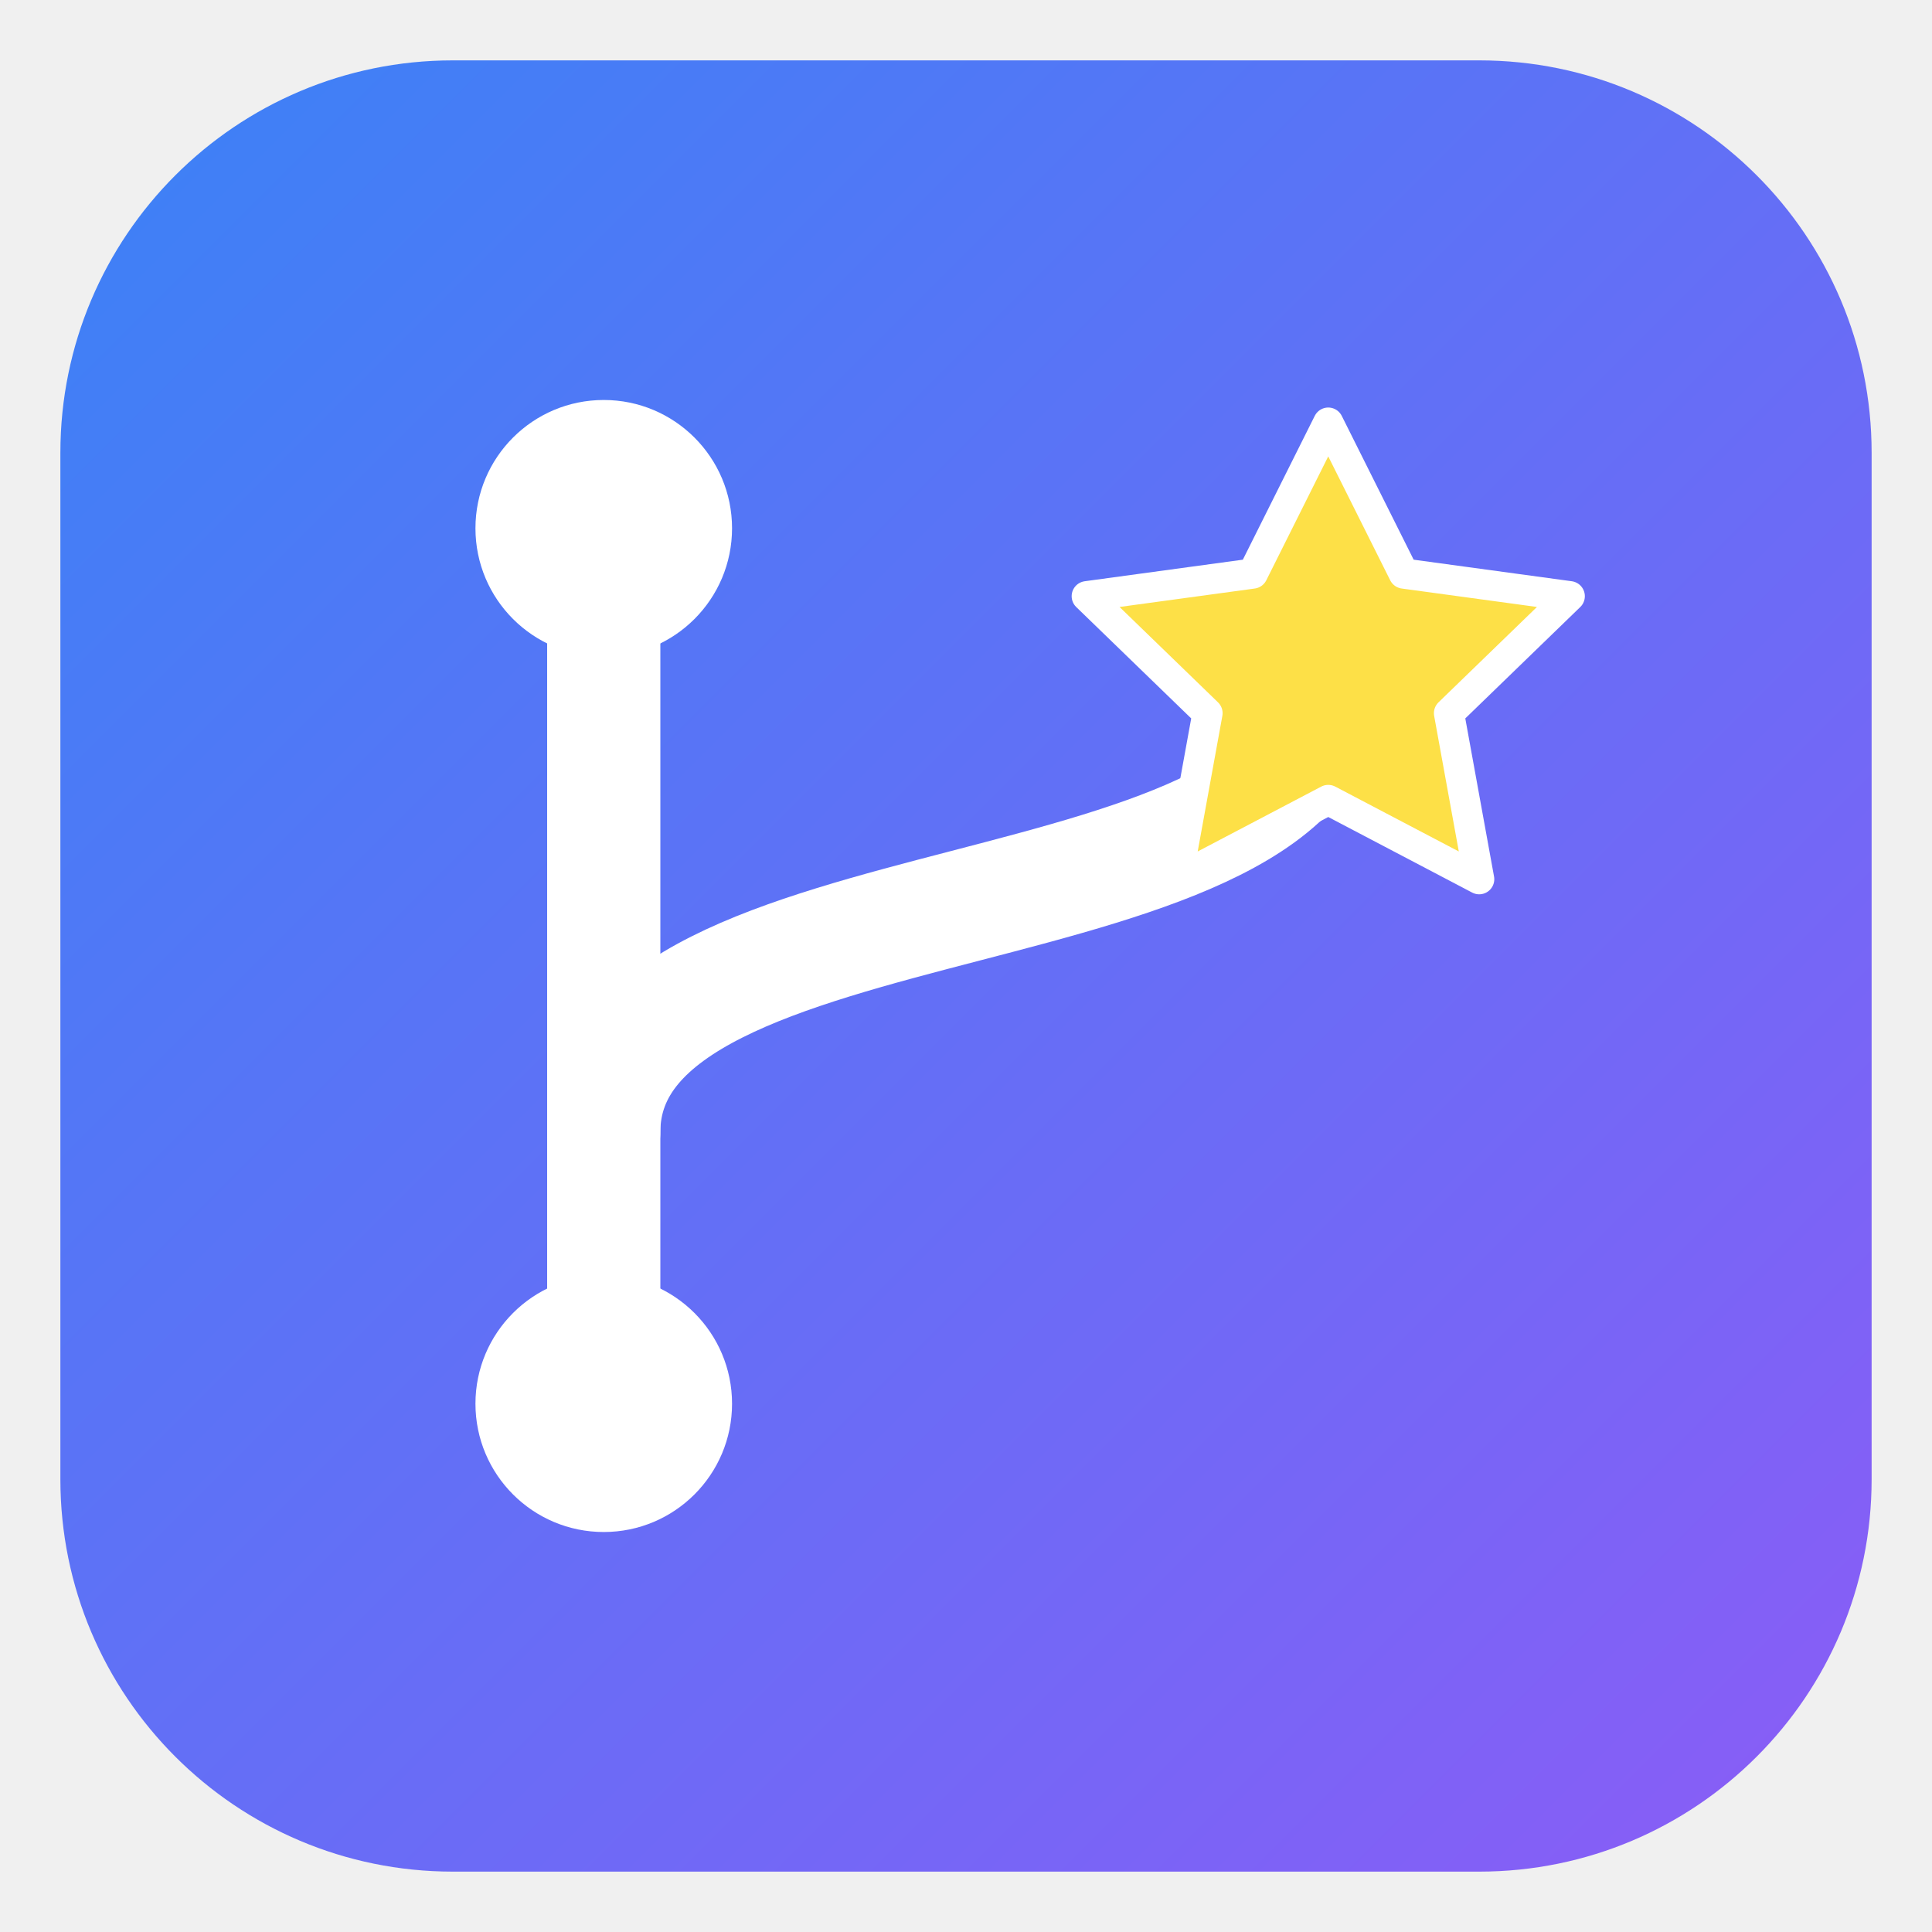
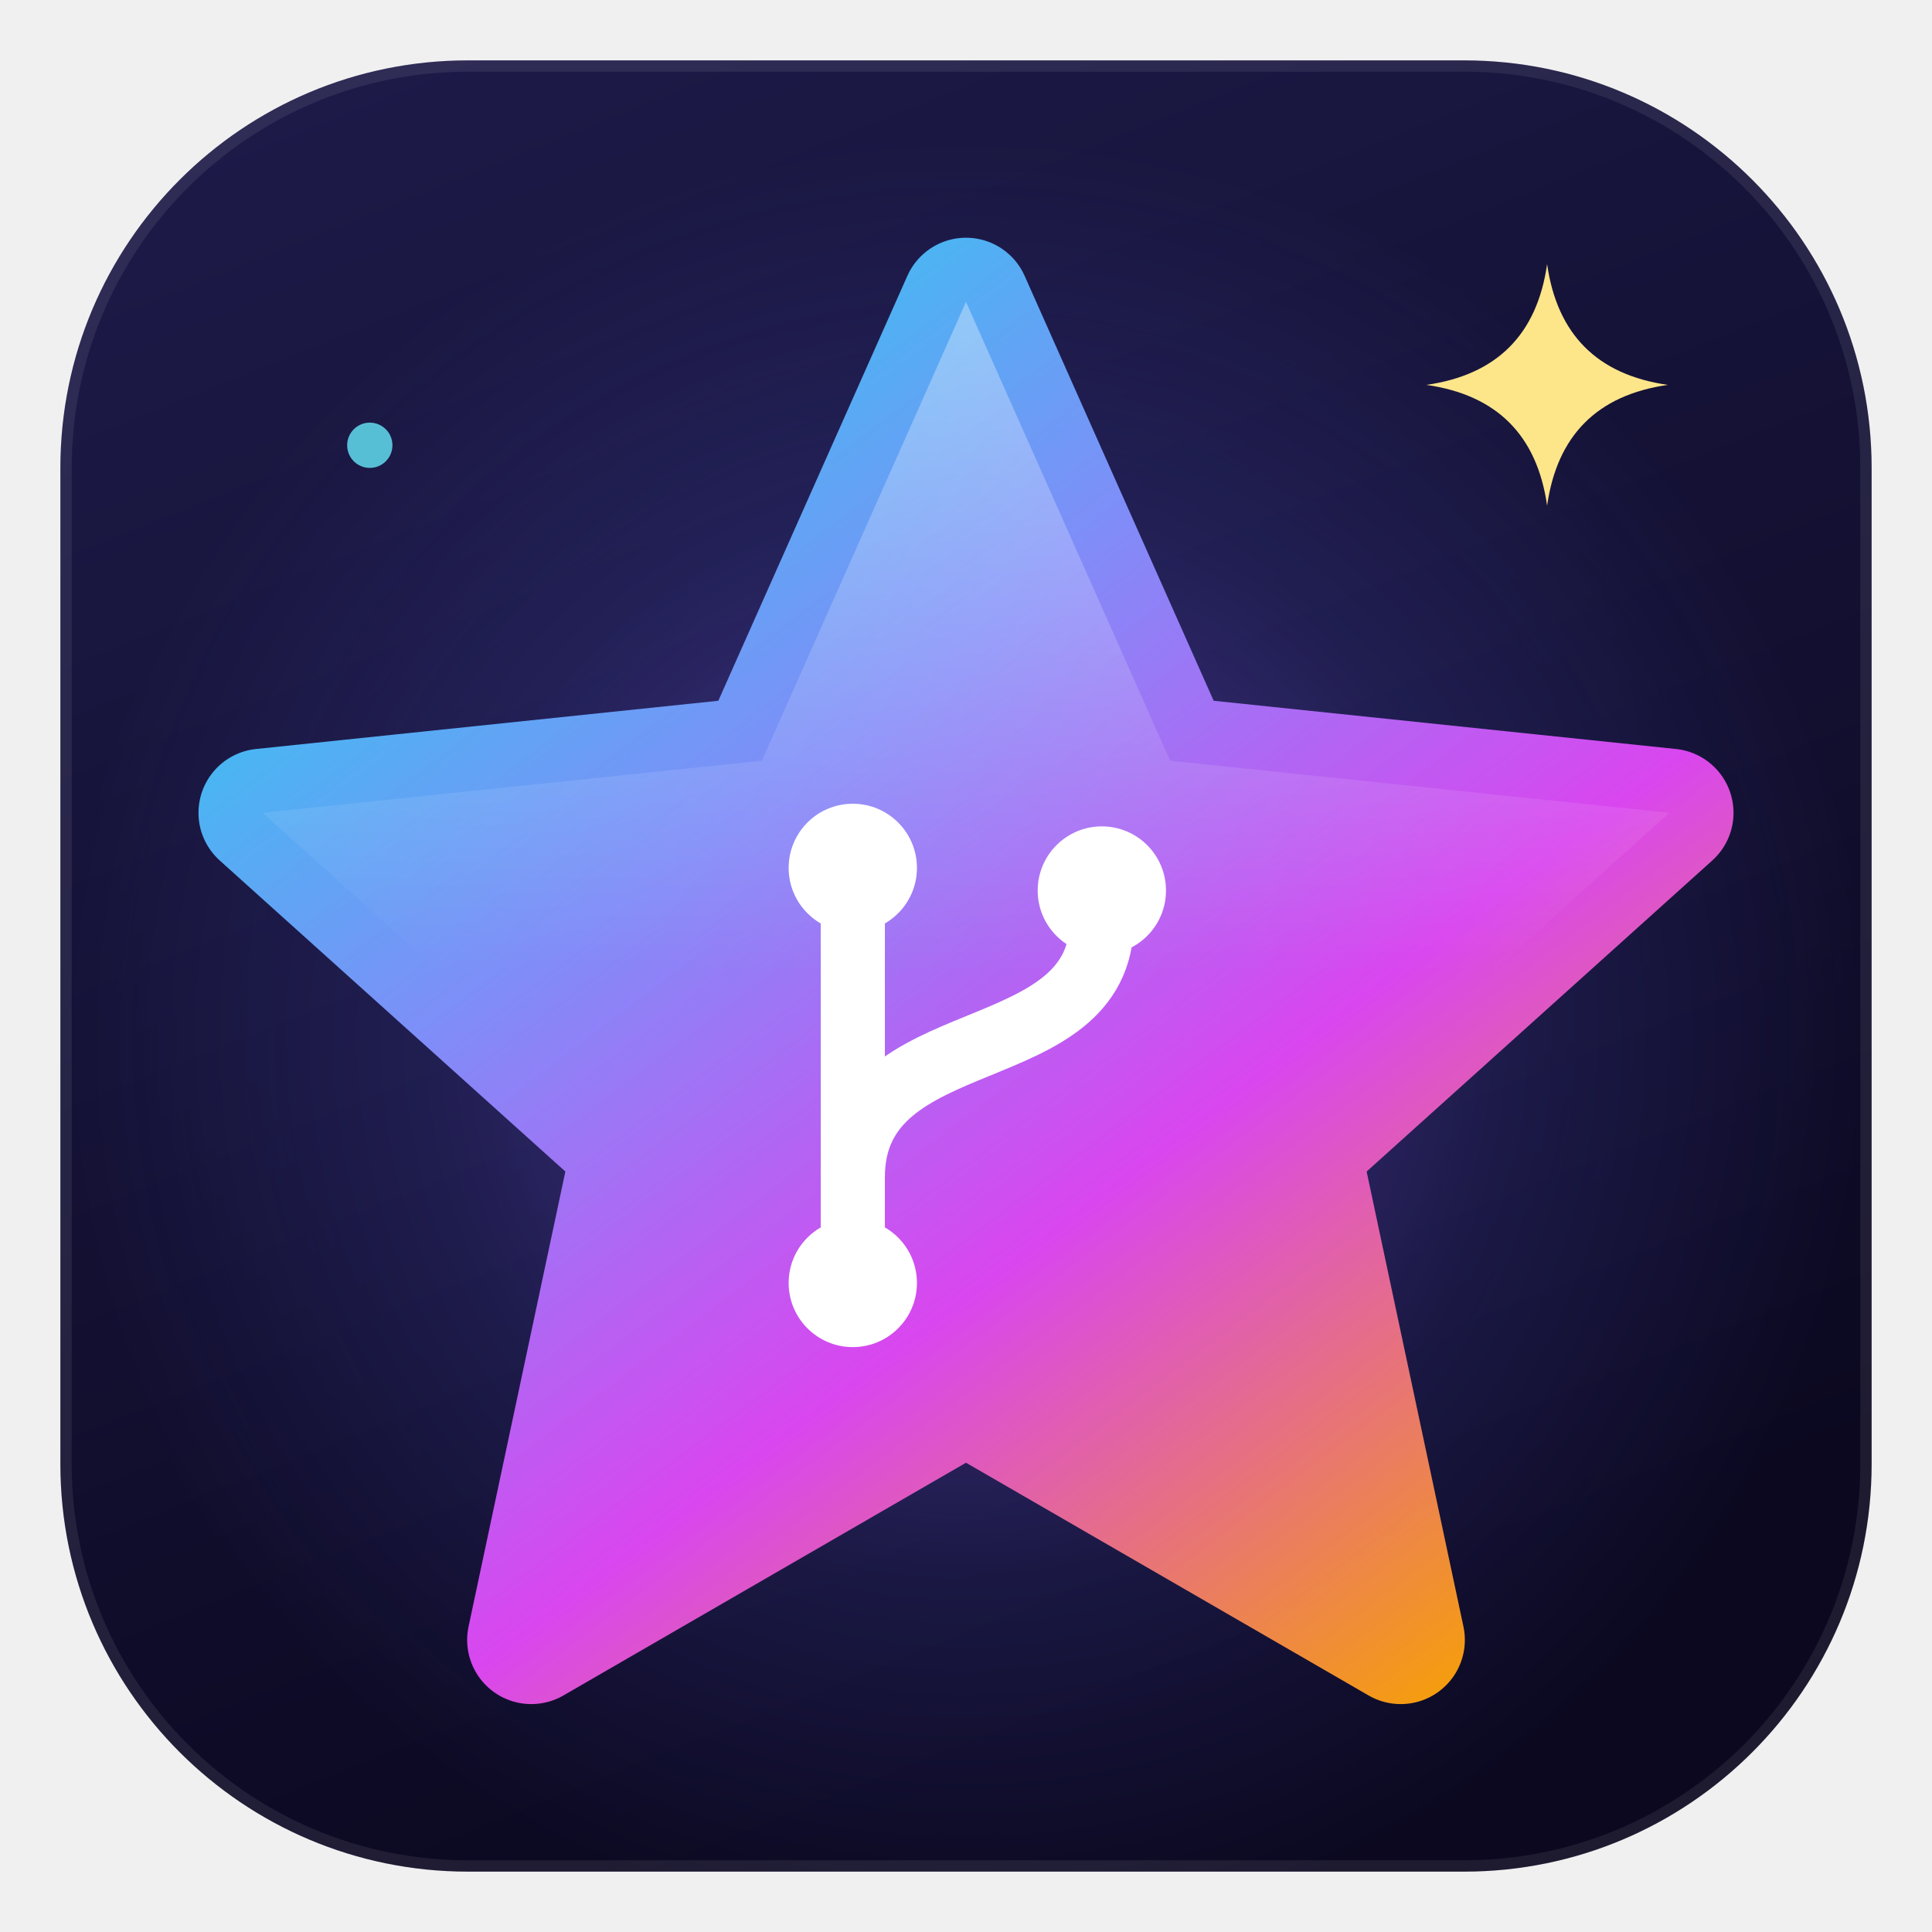
<svg xmlns="http://www.w3.org/2000/svg" viewBox="0 0 512 512">
  <defs>
-     <linearGradient id="bg" x1="0" y1="0" x2="1" y2="1">
-       <stop offset="0" stop-color="#3b82f6" />
-       <stop offset="1" stop-color="#8b5cf6" />
+     <linearGradient id="gs-bg" x1="0" y1="0" x2="0.4" y2="1">
+       <stop offset="0" stop-color="#1e1b4b" />
+       <stop offset="1" stop-color="#0b0820" />
+     </linearGradient>
+     <radialGradient id="gs-glow" cx="0.5" cy="0.54" r="0.5">
+       <stop offset="0" stop-color="#a855f7" stop-opacity="0.55" />
+       <stop offset="0.6" stop-color="#6366f1" stop-opacity="0.15" />
+       <stop offset="1" stop-color="#6366f1" stop-opacity="0" />
+     </radialGradient>
+     <linearGradient id="gs-star" x1="0.1" y1="0" x2="0.9" y2="1">
+       <stop offset="0" stop-color="#22d3ee" />
+       <stop offset="0.35" stop-color="#818cf8" />
+       <stop offset="0.65" stop-color="#d946ef" />
+       <stop offset="1" stop-color="#f59e0b" />
+     </linearGradient>
+     <linearGradient id="gs-shine" x1="0" y1="0" x2="0" y2="1">
+       <stop offset="0" stop-color="#fff" stop-opacity="0.35" />
+       <stop offset="0.5" stop-color="#fff" stop-opacity="0" />
    </linearGradient>
  </defs>
-   <rect x="16" y="16" width="480" height="480" rx="104" fill="url(#bg)" />
-   <path d="M160 140 V372" stroke="#fff" stroke-width="30" stroke-linecap="round" fill="none" />
-   <path d="M160 300 C160 230 352 250 352 180" stroke="#fff" stroke-width="30" stroke-linecap="round" fill="none" />
-   <circle cx="160" cy="372" r="34" fill="#fff" />
-   <circle cx="160" cy="140" r="34" fill="#fff" />
-   <path d="M352 112 l20 40 44 6 -32 31 8 44 -40 -21 -40 21 8 -44 -32 -31 44 -6z" fill="#fde047" stroke="#fff" stroke-width="8" stroke-linejoin="round" />
+   <rect x="16" y="16" width="480" height="480" rx="108" fill="url(#gs-bg)" />
+   <rect x="16" y="16" width="480" height="480" rx="108" fill="url(#gs-glow)" />
+   <rect x="17.5" y="17.5" width="477" height="477" rx="106.5" fill="none" stroke="#fff" stroke-opacity="0.08" stroke-width="3" />
+   <path d="M256.0 80.0 L310.1 201.6 L442.4 215.4 L343.5 304.4 L371.2 434.6 L256.0 368.0 L140.8 434.6 L168.5 304.4 L69.6 215.4 L201.9 201.6 Z" fill="url(#gs-star)" stroke="url(#gs-star)" stroke-width="34" stroke-linejoin="round" />
+   <path d="M256.0 80.0 L310.1 201.6 L442.4 215.4 L343.5 304.4 L371.2 434.6 L256.0 368.0 L140.8 434.6 L168.5 304.4 L69.6 215.4 L201.9 201.6 Z" fill="url(#gs-shine)" stroke="none" />
+   <g stroke="#fff" stroke-width="17" stroke-linecap="round" fill="none">
+     <path d="M226 236 V336" />
+     <path d="M226 312 C226 270 292 284 292 244" />
+   </g>
+   <g fill="#fff">
+     <circle cx="226" cy="230" r="17" />
+     <circle cx="226" cy="340" r="17" />
+     <circle cx="292" cy="236" r="17" />
+   </g>
+   <path d="M410 70 Q414 98 442 102 Q414 106 410 134 Q406 106 378 102 Q406 98 410 70 Z" fill="#fde68a" />
+   <circle cx="98" cy="118" r="6" fill="#67e8f9" opacity="0.8" />
</svg>
